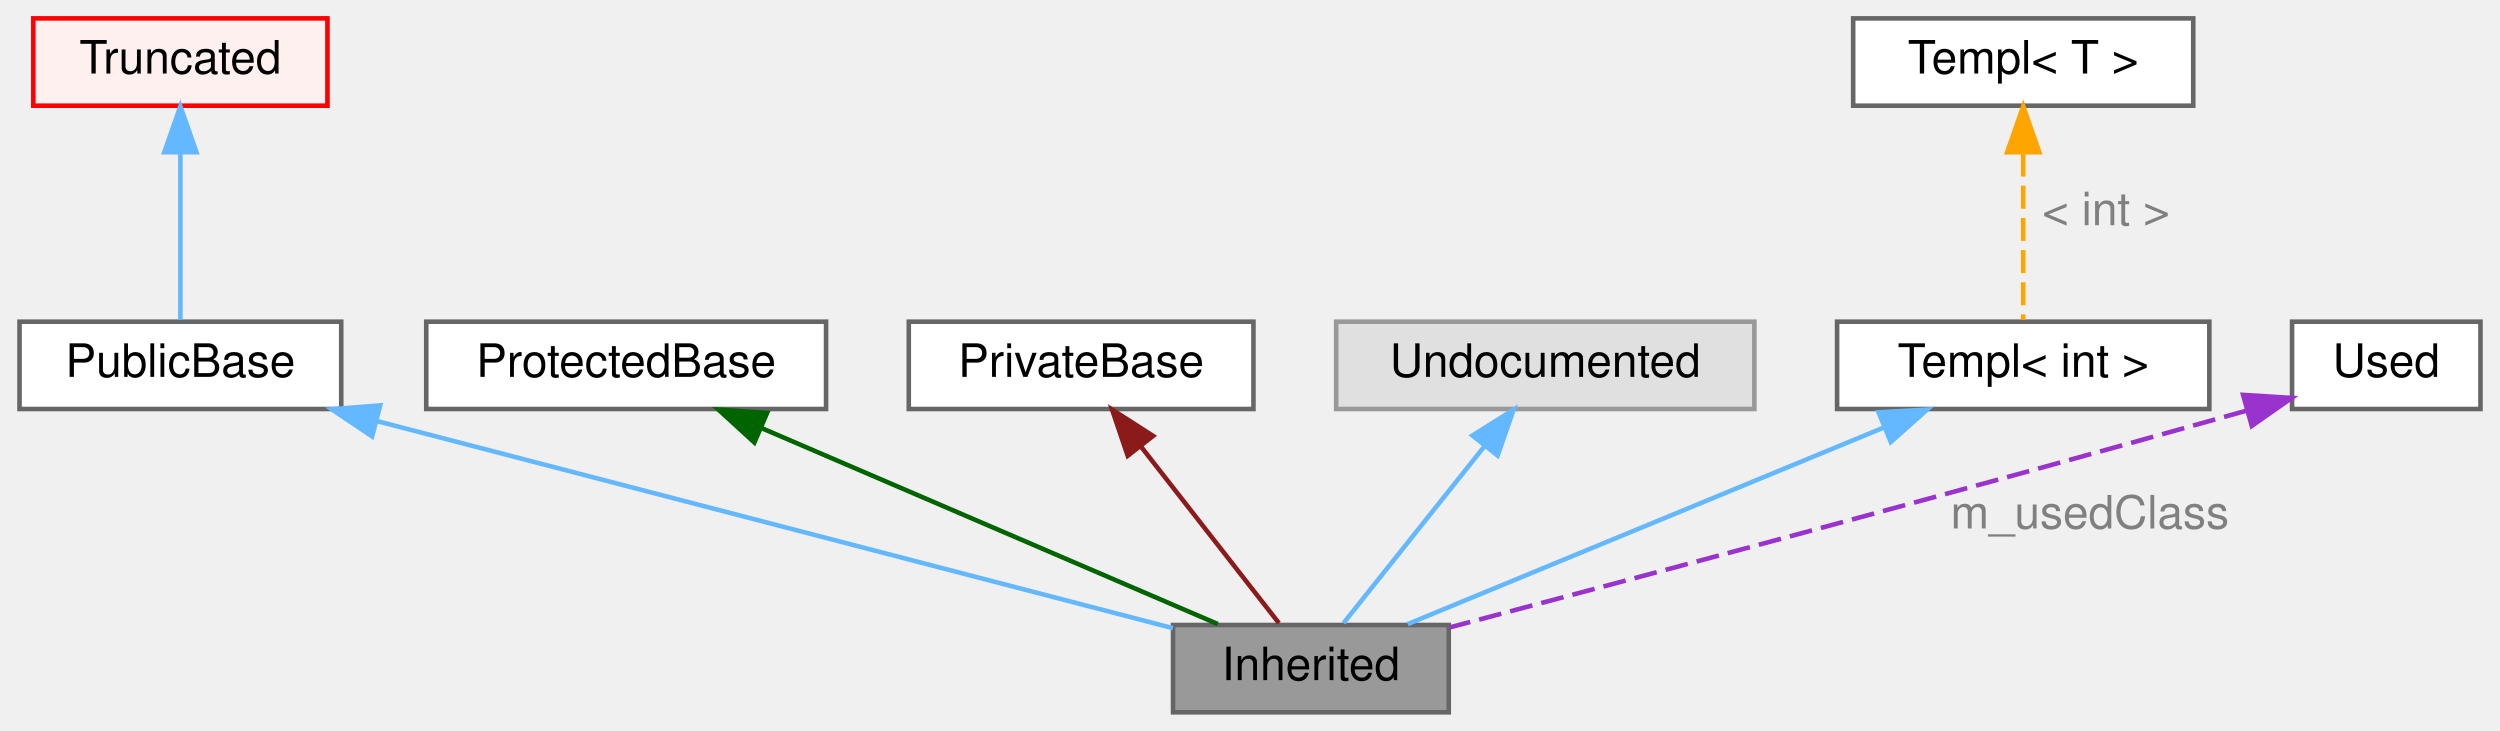
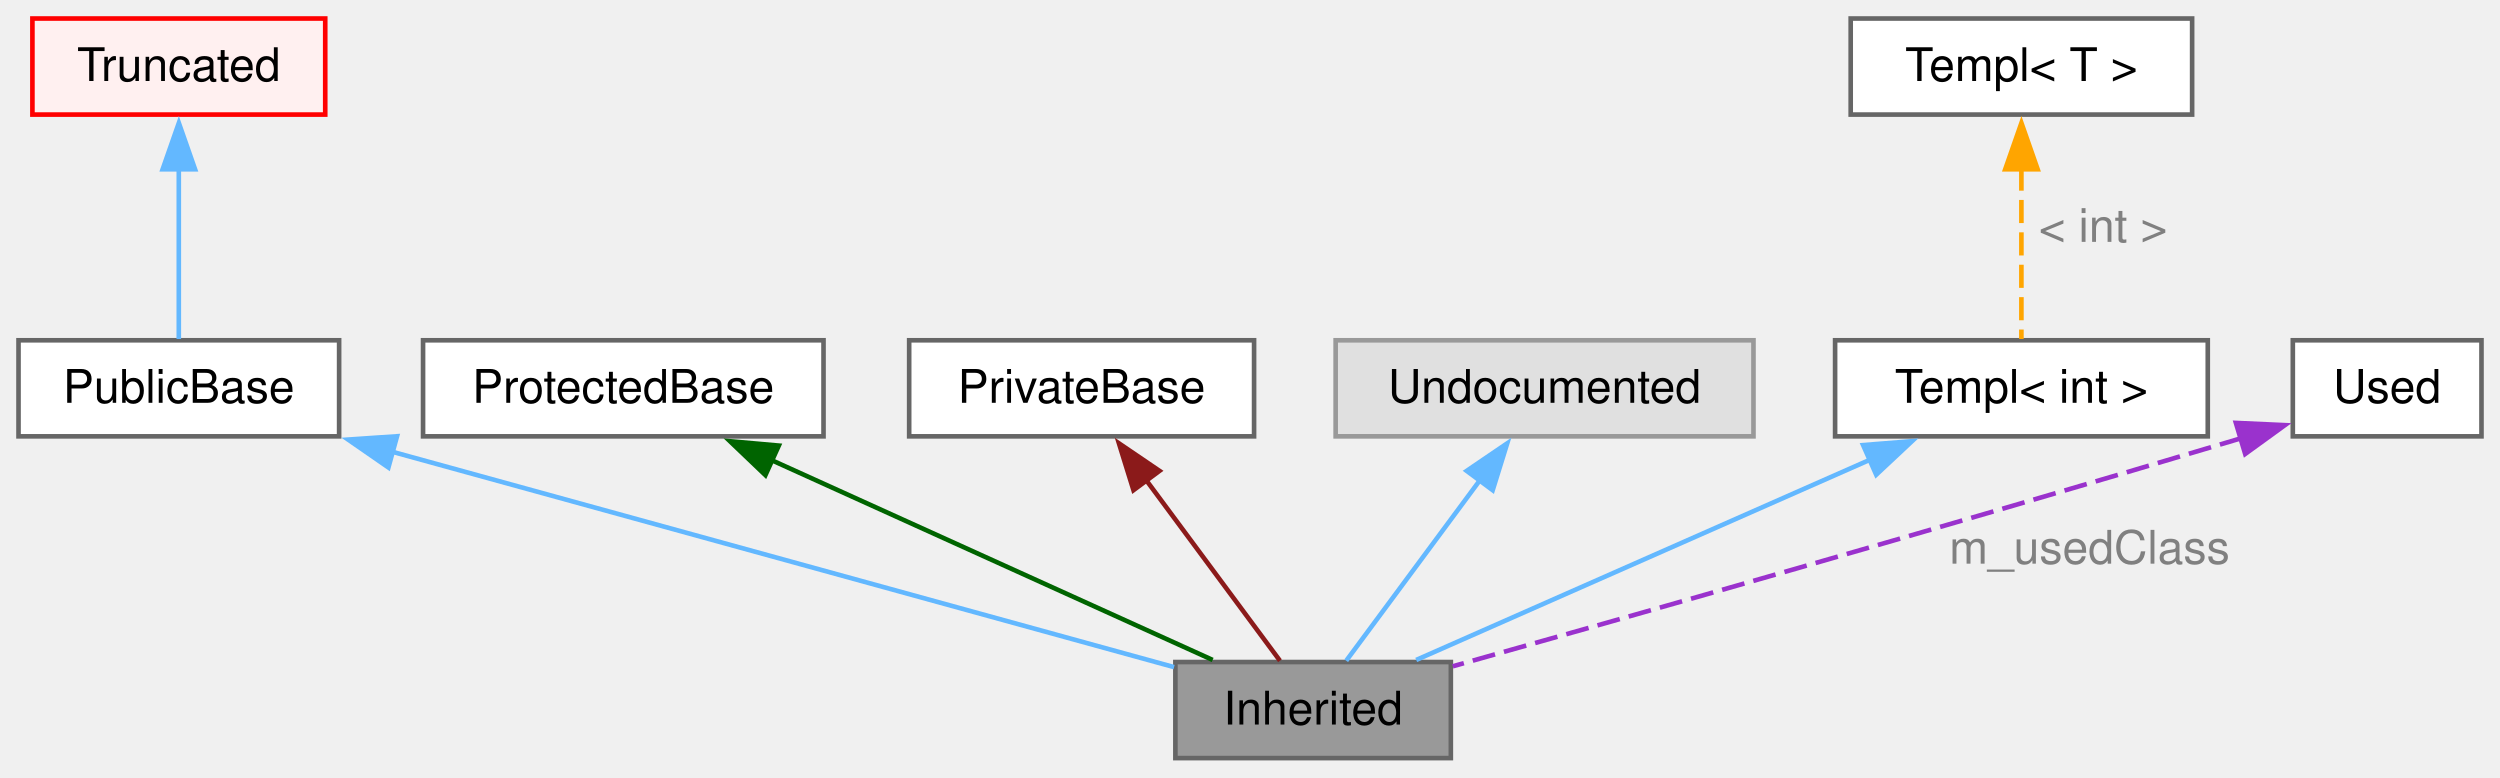
- <svg xmlns="http://www.w3.org/2000/svg" xmlns:xlink="http://www.w3.org/1999/xlink" width="544pt" height="159pt" viewBox="0.00 0.00 543.50 159.00">
-   <g id="graph0" class="graph" transform="scale(1 1) rotate(0) translate(4 155)">
+ <svg xmlns="http://www.w3.org/2000/svg" xmlns:xlink="http://www.w3.org/1999/xlink" width="540pt" height="168pt" viewBox="0.00 0.00 540.00 168.00">
+   <g id="graph0" class="graph" transform="scale(1 1) rotate(0) translate(4 163.75)">
    <g id="Node000009" class="node">
      <g id="a_Node000009">
        <a xlink:title=" ">
-           <polygon fill="#999999" stroke="#666666" points="311,-19 251,-19 251,0 311,0 311,-19" />
-           <text text-anchor="middle" x="281" y="-7" font-family="Helvetica,sans-Serif" font-size="10.00">Inherited</text>
+           <polygon fill="#999999" stroke="#666666" points="309.38,-20.75 249.88,-20.75 249.88,0 309.38,0 309.38,-20.75" />
+           <text xml:space="preserve" text-anchor="middle" x="279.62" y="-7.25" font-family="Helvetica,sans-Serif" font-size="10.00">Inherited</text>
        </a>
      </g>
    </g>
    <g id="Node000010" class="node">
      <g id="a_Node000010">
        <a xlink:title=" ">
-           <polygon fill="white" stroke="#666666" points="70,-85 0,-85 0,-66 70,-66 70,-85" />
-           <text text-anchor="middle" x="35" y="-73" font-family="Helvetica,sans-Serif" font-size="10.00">PublicBase</text>
+           <polygon fill="white" stroke="#666666" points="69.25,-90.25 0,-90.25 0,-69.5 69.25,-69.5 69.25,-90.25" />
+           <text xml:space="preserve" text-anchor="middle" x="34.62" y="-76.75" font-family="Helvetica,sans-Serif" font-size="10.00">PublicBase</text>
        </a>
      </g>
    </g>
    <g id="edge1" class="edge">
      <g id="a_edge1">
        <a xlink:title=" ">
-           <path fill="none" stroke="#63b8ff" d="M77.7,-63.39C127.22,-50.51 207.6,-29.59 250.97,-18.31" />
-           <polygon fill="#63b8ff" stroke="#63b8ff" points="76.72,-60.03 67.92,-65.94 78.48,-66.8 76.72,-60.03" />
+           <path fill="none" stroke="#63b8ff" d="M80.76,-66.16C130.26,-52.53 207.42,-31.27 249.6,-19.65" />
+           <polygon fill="#63b8ff" stroke="#63b8ff" points="79.9,-62.77 71.19,-68.8 81.76,-69.52 79.9,-62.77" />
        </a>
      </g>
    </g>
    <g id="Node000011" class="node">
      <g id="a_Node000011">
        <a xlink:title=" ">
-           <polygon fill="#fff0f0" stroke="red" points="67,-151 3,-151 3,-132 67,-132 67,-151" />
-           <text text-anchor="middle" x="35" y="-139" font-family="Helvetica,sans-Serif" font-size="10.00">Truncated</text>
+           <polygon fill="#fff0f0" stroke="red" points="66.25,-159.75 3,-159.75 3,-139 66.25,-139 66.25,-159.75" />
+           <text xml:space="preserve" text-anchor="middle" x="34.62" y="-146.25" font-family="Helvetica,sans-Serif" font-size="10.00">Truncated</text>
        </a>
      </g>
    </g>
    <g id="edge2" class="edge">
      <g id="a_edge2">
        <a xlink:title=" ">
-           <path fill="none" stroke="#63b8ff" d="M35,-121.58C35,-109.63 35,-94.72 35,-85.41" />
-           <polygon fill="#63b8ff" stroke="#63b8ff" points="31.5,-121.87 35,-131.87 38.5,-121.87 31.5,-121.87" />
+           <path fill="none" stroke="#63b8ff" d="M34.62,-127.57C34.62,-115.22 34.62,-100.15 34.62,-90.53" />
+           <polygon fill="#63b8ff" stroke="#63b8ff" points="31.13,-127.19 34.63,-137.19 38.13,-127.19 31.13,-127.19" />
        </a>
      </g>
    </g>
    <g id="node4" class="node">
      <g id="a_node4">
        <a xlink:title=" ">
-           <polygon fill="white" stroke="#666666" points="175.5,-85 88.5,-85 88.5,-66 175.5,-66 175.5,-85" />
-           <text text-anchor="middle" x="132" y="-73" font-family="Helvetica,sans-Serif" font-size="10.00">ProtectedBase</text>
+           <polygon fill="white" stroke="#666666" points="173.88,-90.25 87.38,-90.25 87.38,-69.5 173.88,-69.5 173.88,-90.25" />
+           <text xml:space="preserve" text-anchor="middle" x="130.62" y="-76.75" font-family="Helvetica,sans-Serif" font-size="10.00">ProtectedBase</text>
        </a>
      </g>
    </g>
    <g id="edge3" class="edge">
      <g id="a_edge3">
        <a xlink:title=" ">
-           <path fill="none" stroke="darkgreen" d="M161.43,-61.86C190.79,-49.25 235.12,-30.21 260.75,-19.2" />
-           <polygon fill="darkgreen" stroke="darkgreen" points="159.9,-58.71 152.09,-65.87 162.66,-65.14 159.9,-58.71" />
+           <path fill="none" stroke="darkgreen" d="M162.63,-64.37C191.4,-51.34 232.87,-32.55 257.93,-21.2" />
+           <polygon fill="darkgreen" stroke="darkgreen" points="161.33,-61.12 153.67,-68.44 164.22,-67.5 161.33,-61.12" />
        </a>
      </g>
    </g>
    <g id="node5" class="node">
      <g id="a_node5">
        <a xlink:title=" ">
-           <polygon fill="white" stroke="#666666" points="268.5,-85 193.5,-85 193.5,-66 268.5,-66 268.5,-85" />
-           <text text-anchor="middle" x="231" y="-73" font-family="Helvetica,sans-Serif" font-size="10.00">PrivateBase</text>
+           <polygon fill="white" stroke="#666666" points="266.88,-90.25 192.38,-90.25 192.38,-69.5 266.88,-69.5 266.88,-90.25" />
+           <text xml:space="preserve" text-anchor="middle" x="229.62" y="-76.75" font-family="Helvetica,sans-Serif" font-size="10.00">PrivateBase</text>
        </a>
      </g>
    </g>
    <g id="edge4" class="edge">
      <g id="a_edge4">
        <a xlink:title=" ">
-           <path fill="none" stroke="#8b1a1a" d="M244.07,-57.77C253.66,-45.49 266.31,-29.3 274.04,-19.41" />
-           <polygon fill="#8b1a1a" stroke="#8b1a1a" points="241.14,-55.83 237.74,-65.87 246.66,-60.14 241.14,-55.83" />
+           <path fill="none" stroke="#8b1a1a" d="M243.63,-59.97C253.01,-47.3 264.98,-31.15 272.47,-21.03" />
+           <polygon fill="#8b1a1a" stroke="#8b1a1a" points="240.83,-57.87 237.69,-67.99 246.45,-62.04 240.83,-57.87" />
        </a>
      </g>
    </g>
    <g id="Node000015" class="node">
      <g id="a_Node000015">
        <a xlink:title=" ">
-           <polygon fill="#e0e0e0" stroke="#999999" points="377.5,-85 286.5,-85 286.5,-66 377.5,-66 377.5,-85" />
-           <text text-anchor="middle" x="332" y="-73" font-family="Helvetica,sans-Serif" font-size="10.00">Undocumented</text>
+           <polygon fill="#e0e0e0" stroke="#999999" points="374.75,-90.25 284.5,-90.25 284.5,-69.5 374.75,-69.5 374.75,-90.25" />
+           <text xml:space="preserve" text-anchor="middle" x="329.62" y="-76.75" font-family="Helvetica,sans-Serif" font-size="10.00">Undocumented</text>
        </a>
      </g>
    </g>
    <g id="edge5" class="edge">
      <g id="a_edge5">
        <a xlink:title=" ">
-           <path fill="none" stroke="#63b8ff" d="M318.67,-57.77C308.88,-45.49 295.98,-29.3 288.1,-19.41" />
-           <polygon fill="#63b8ff" stroke="#63b8ff" points="316.15,-60.23 325.12,-65.87 321.63,-55.87 316.15,-60.23" />
+           <path fill="none" stroke="#63b8ff" d="M315.62,-59.97C306.24,-47.3 294.27,-31.15 286.78,-21.03" />
+           <polygon fill="#63b8ff" stroke="#63b8ff" points="312.8,-62.04 321.56,-67.99 318.42,-57.87 312.8,-62.04" />
        </a>
      </g>
    </g>
    <g id="node7" class="node">
      <g id="a_node7">
        <a xlink:title=" ">
-           <polygon fill="white" stroke="#666666" points="476.5,-85 395.5,-85 395.5,-66 476.5,-66 476.5,-85" />
-           <text text-anchor="middle" x="436" y="-73" font-family="Helvetica,sans-Serif" font-size="10.00">Templ&lt; int &gt;</text>
+           <polygon fill="white" stroke="#666666" points="472.88,-90.25 392.38,-90.25 392.38,-69.5 472.88,-69.5 472.88,-90.25" />
+           <text xml:space="preserve" text-anchor="middle" x="432.62" y="-76.75" font-family="Helvetica,sans-Serif" font-size="10.00">Templ&lt; int &gt;</text>
        </a>
      </g>
    </g>
    <g id="edge6" class="edge">
      <g id="a_edge6">
        <a xlink:title=" ">
-           <path fill="none" stroke="#63b8ff" d="M405.78,-62.02C375.24,-49.41 328.84,-30.25 302.07,-19.2" />
-           <polygon fill="#63b8ff" stroke="#63b8ff" points="404.52,-65.29 415.1,-65.87 407.19,-58.82 404.52,-65.29" />
+           <path fill="none" stroke="#63b8ff" d="M400.15,-64.55C370.59,-51.51 327.75,-32.6 301.9,-21.2" />
+           <polygon fill="#63b8ff" stroke="#63b8ff" points="398.43,-67.61 408.99,-68.45 401.26,-61.21 398.43,-67.61" />
        </a>
      </g>
    </g>
    <g id="node8" class="node">
      <g id="a_node8">
        <a xlink:title=" ">
-           <polygon fill="white" stroke="#666666" points="473,-151 399,-151 399,-132 473,-132 473,-151" />
-           <text text-anchor="middle" x="436" y="-139" font-family="Helvetica,sans-Serif" font-size="10.00">Templ&lt; T &gt;</text>
+           <polygon fill="white" stroke="#666666" points="469.5,-159.75 395.75,-159.75 395.75,-139 469.5,-139 469.5,-159.75" />
+           <text xml:space="preserve" text-anchor="middle" x="432.62" y="-146.25" font-family="Helvetica,sans-Serif" font-size="10.00">Templ&lt; T &gt;</text>
        </a>
      </g>
    </g>
    <g id="edge7" class="edge">
      <g id="a_edge7">
        <a xlink:title=" ">
-           <path fill="none" stroke="orange" stroke-dasharray="5,2" d="M436,-121.58C436,-109.63 436,-94.72 436,-85.41" />
-           <polygon fill="orange" stroke="orange" points="432.5,-121.87 436,-131.87 439.5,-121.87 432.5,-121.87" />
+           <path fill="none" stroke="orange" stroke-dasharray="5,2" d="M432.62,-127.57C432.62,-115.22 432.62,-100.15 432.62,-90.53" />
+           <polygon fill="orange" stroke="orange" points="429.13,-127.19 432.63,-137.19 436.13,-127.19 429.13,-127.19" />
        </a>
      </g>
-       <text text-anchor="middle" x="454" y="-106" font-family="Helvetica,sans-Serif" font-size="10.00" fill="grey">&lt; int &gt;</text>
+       <text xml:space="preserve" text-anchor="middle" x="450.25" y="-111.5" font-family="Helvetica,sans-Serif" font-size="10.00" fill="grey">&lt; int &gt;</text>
    </g>
    <g id="node9" class="node">
      <g id="a_node9">
        <a xlink:title=" ">
-           <polygon fill="white" stroke="#666666" points="535.5,-85 494.5,-85 494.5,-66 535.5,-66 535.5,-85" />
-           <text text-anchor="middle" x="515" y="-73" font-family="Helvetica,sans-Serif" font-size="10.00">Used</text>
+           <polygon fill="white" stroke="#666666" points="532,-90.25 491.25,-90.25 491.25,-69.5 532,-69.5 532,-90.25" />
+           <text xml:space="preserve" text-anchor="middle" x="511.62" y="-76.75" font-family="Helvetica,sans-Serif" font-size="10.00">Used</text>
        </a>
      </g>
    </g>
    <g id="edge8" class="edge">
      <g id="a_edge8">
        <a xlink:title=" ">
-           <path fill="none" stroke="#9a32cd" stroke-dasharray="5,2" d="M484.52,-65.62C417.32,-46.74 349.44,-28.6 311.27,-18.49" />
-           <polygon fill="#9a32cd" stroke="#9a32cd" points="483.85,-69.07 494.42,-68.41 485.74,-62.33 483.85,-69.07" />
+           <path fill="none" stroke="#9a32cd" stroke-dasharray="5,2" d="M480.29,-69.15C413.63,-49.21 347.34,-30.39 309.8,-19.83" />
+           <polygon fill="#9a32cd" stroke="#9a32cd" points="478.95,-72.4 489.54,-71.92 480.96,-65.7 478.95,-72.4" />
        </a>
      </g>
-       <text text-anchor="middle" x="450.5" y="-40" font-family="Helvetica,sans-Serif" font-size="10.00" fill="grey">m_usedClass</text>
+       <text xml:space="preserve" text-anchor="middle" x="447.34" y="-42" font-family="Helvetica,sans-Serif" font-size="10.00" fill="grey">m_usedClass</text>
    </g>
  </g>
</svg>
